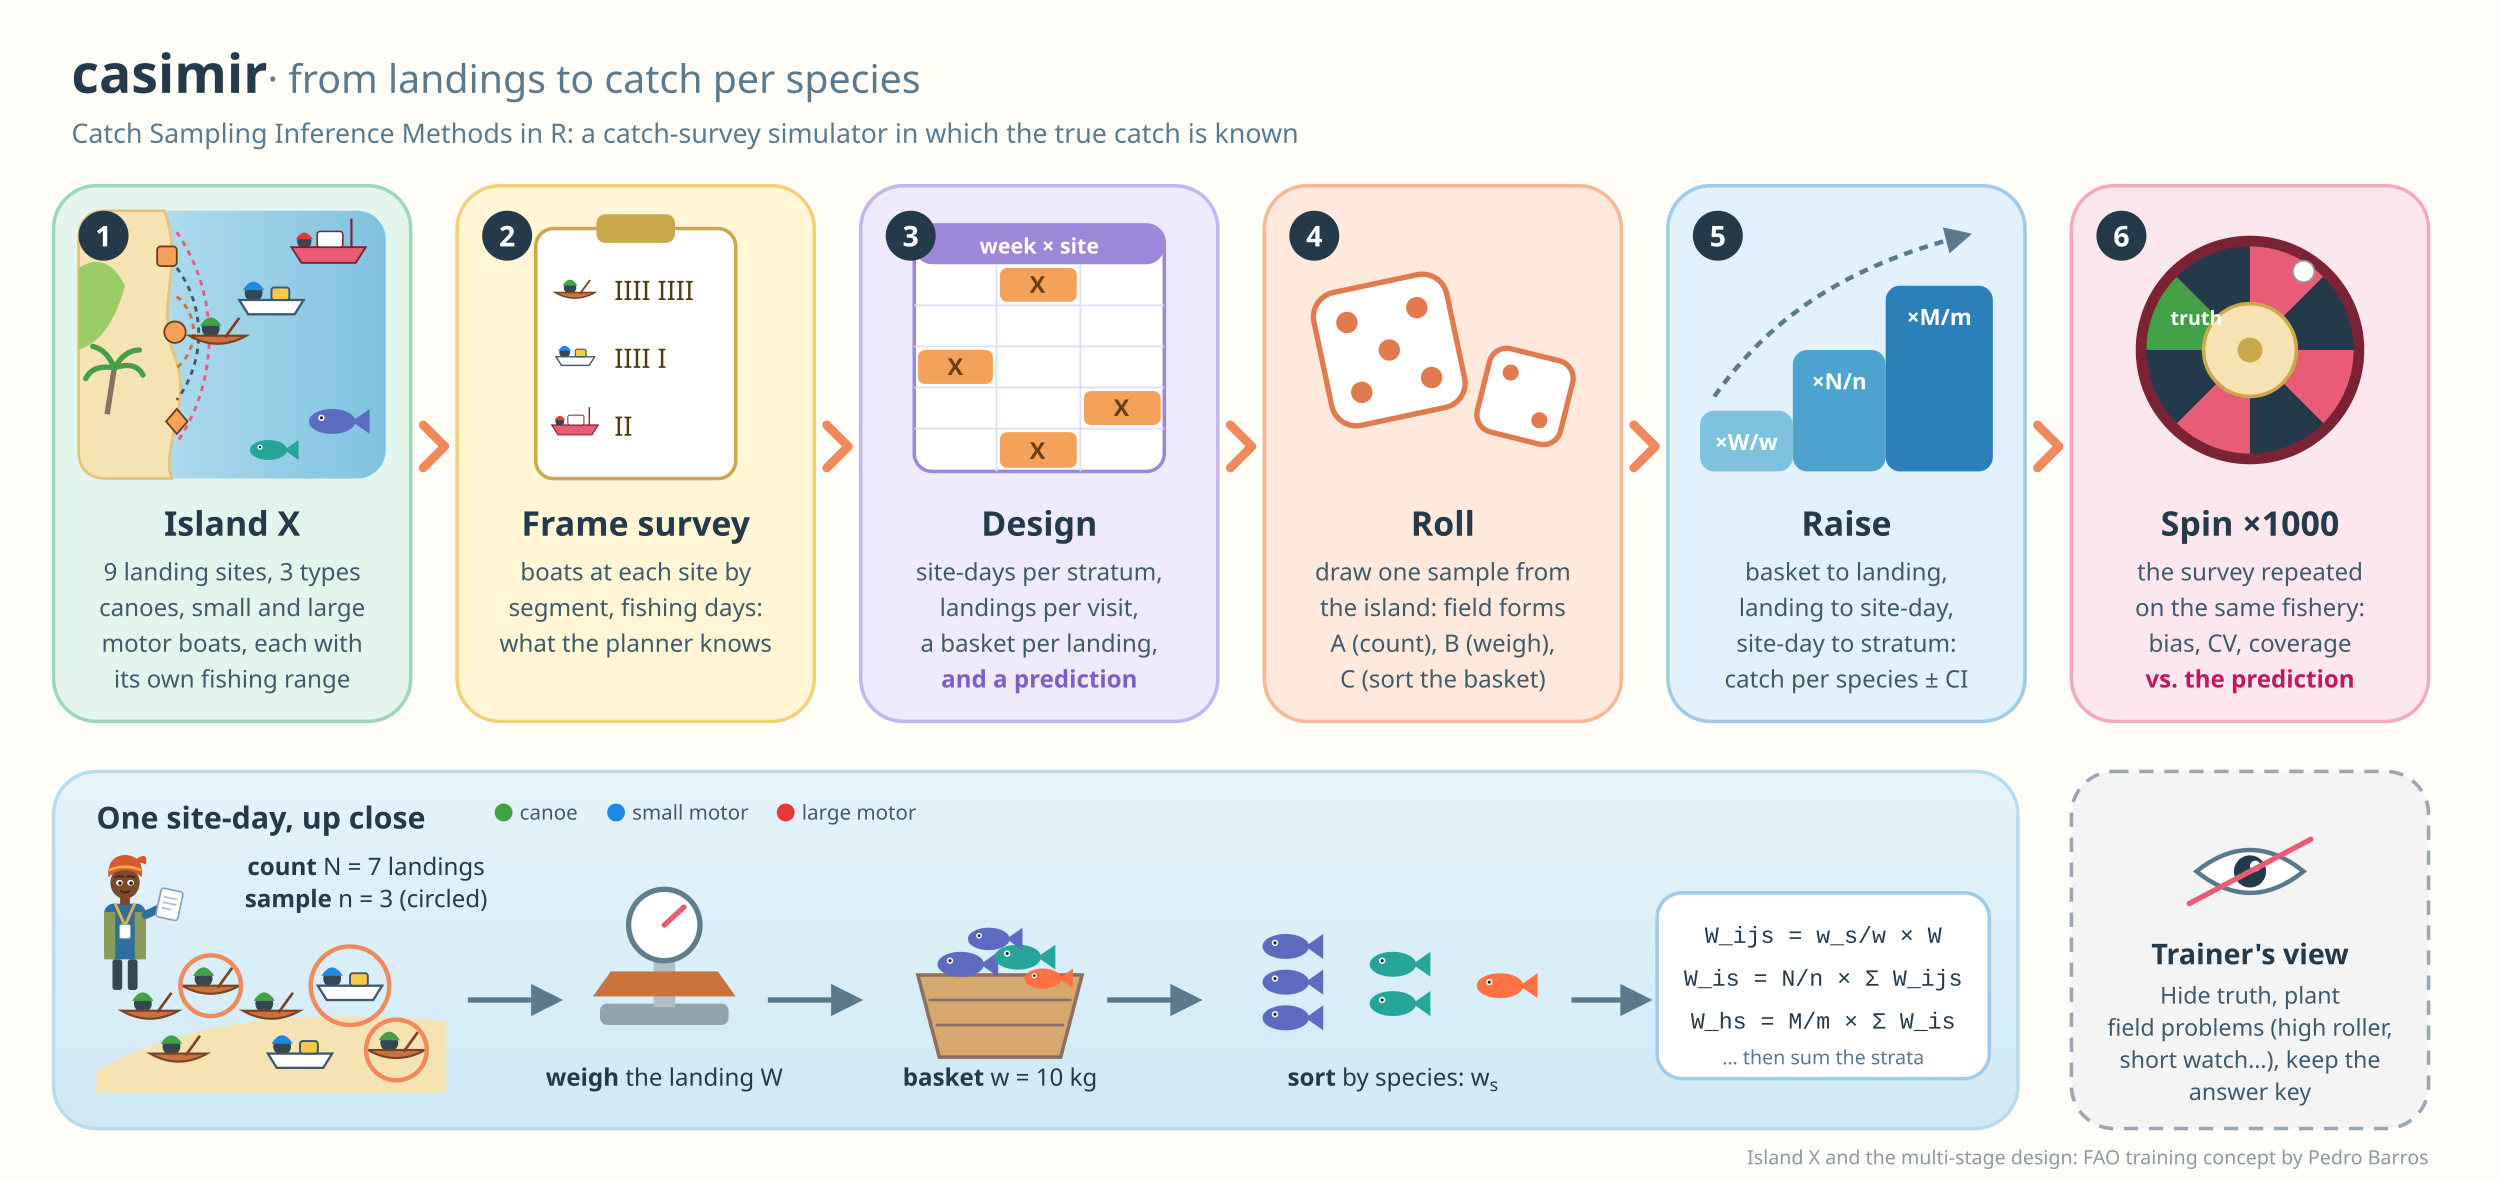
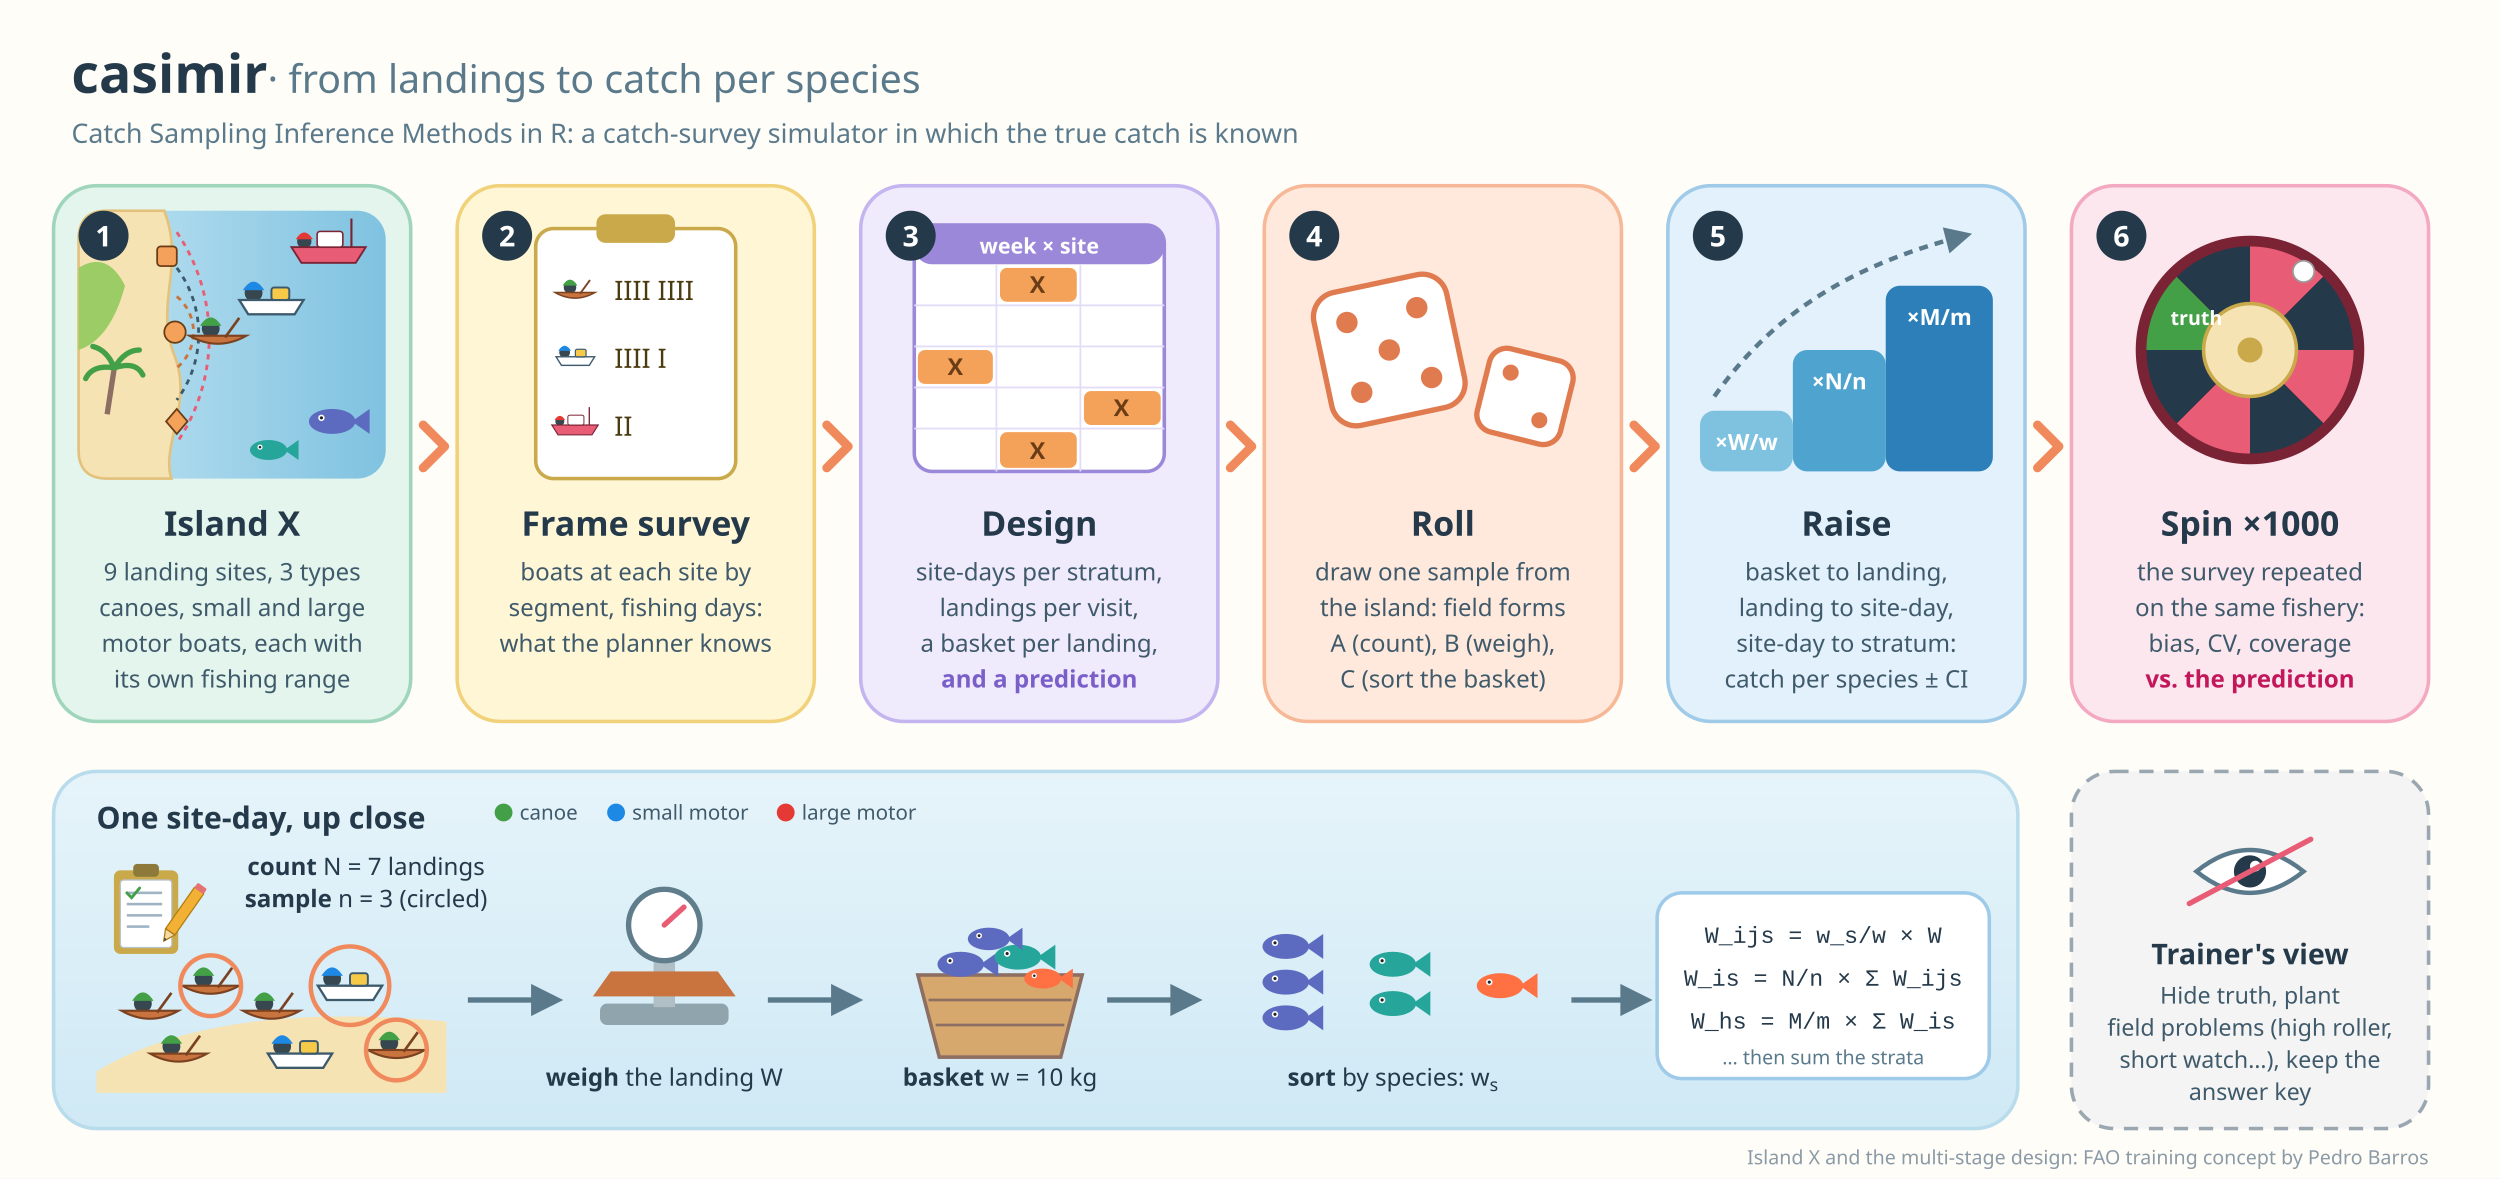
<svg xmlns="http://www.w3.org/2000/svg" viewBox="0 0 1400 660" width="1400" height="660" role="img" aria-label="casimir: from boats on the beach to catch per species. 1 Island X, 2 Frame survey, 3 Design, 4 Roll, 5 Raise, 6 Spin x1000; below, one site-day from landings counted to species in a basket." font-family="'Trebuchet MS', Verdana, sans-serif">
  <defs>
    <linearGradient id="sea" x1="0" y1="0" x2="0" y2="1">
      <stop offset="0" stop-color="#e6f4fa" />
      <stop offset="1" stop-color="#cfe9f5" />
    </linearGradient>
    <linearGradient id="water" x1="0" y1="0" x2="1" y2="0">
      <stop offset="0" stop-color="#bfe3f2" />
      <stop offset="1" stop-color="#7fc2e0" />
    </linearGradient>
    <marker id="ar" viewBox="0 0 10 10" refX="7" refY="5" markerWidth="6" markerHeight="6" orient="auto-start-reverse">
      <path d="M0 0 L10 5 L0 10 Z" fill="#f08a5d" />
    </marker>
    <marker id="ar2" viewBox="0 0 10 10" refX="7" refY="5" markerWidth="6" markerHeight="6" orient="auto-start-reverse">
      <path d="M0 0 L10 5 L0 10 Z" fill="#5a7a8c" />
    </marker>
    <g id="fish">
      <ellipse cx="0" cy="0" rx="13" ry="7" />
      <path d="M11 0 L21 -7 L21 7 Z" />
      <circle cx="-6" cy="-2" r="1.8" fill="#fff" />
      <circle cx="-6" cy="-2" r="0.9" fill="#222" />
    </g>
    <g id="canoe">
      <circle cx="-4" cy="-4" r="5" fill="#37474f" />
      <path d="M-10 -5.5 Q-4 -15 2 -5.5 Z" fill="#43a047" />
      <path d="M-16 0 Q0 9 16 0 Z" fill="#c9733f" stroke="#7a4220" stroke-width="1.2" />
      <line x1="4" y1="1" x2="12" y2="-10" stroke="#7a4220" stroke-width="1.5" />
    </g>
    <g id="smallboat">
      <circle cx="-10" cy="-4" r="5" fill="#37474f" />
      <path d="M-16 -5.5 Q-10 -15 -4 -5.5 Z" fill="#1e88e5" />
      <path d="M-18 0 H18 L13 8 H-13 Z" fill="#ffffff" stroke="#3d5a6c" stroke-width="1.3" />
      <rect x="0" y="-7" width="10" height="7" rx="1.5" fill="#f7c948" stroke="#3d5a6c" stroke-width="1.1" />
    </g>
    <g id="bigboat">
      <circle cx="-17" cy="-4" r="5" fill="#37474f" />
      <path d="M-23 -5.5 Q-17 -15 -11 -5.5 Z" fill="#e53935" />
      <path d="M-26 0 H26 L19 11 H-19 Z" fill="#e85d75" stroke="#7a2335" stroke-width="1.3" />
      <rect x="-8" y="-11" width="18" height="11" rx="2" fill="#ffffff" stroke="#7a2335" stroke-width="1.1" />
      <line x1="16" y1="0" x2="16" y2="-20" stroke="#7a2335" stroke-width="1.5" />
    </g>
    <g id="observer">
-       <rect x="-15" y="18" width="30" height="40" rx="7" fill="#2f6f9f" />
-       <path d="M-15 24 h8 v34 h-8 z M7 24 h8 v34 h-8 z" fill="#8a9a5b" />
-       <path d="M-7 18 L0 34 L7 18" fill="none" stroke="#f2b134" stroke-width="2" />
-       <rect x="-4" y="33" width="8" height="10" rx="1.5" fill="#ffffff" stroke="#8aa0b4" stroke-width="0.8" />
-       <rect x="-9" y="58" width="7" height="22" rx="2" fill="#37474f" />
-       <rect x="2" y="58" width="7" height="22" rx="2" fill="#37474f" />
-       <rect x="-3.5" y="11" width="7" height="8" fill="#7b4a2e" />
-       <ellipse cx="0" cy="3" rx="10.5" ry="11.5" fill="#7b4a2e" />
-       <ellipse cx="-4" cy="3" rx="2.4" ry="2.1" fill="#ffffff" />
-       <ellipse cx="4" cy="3" rx="2.4" ry="2.1" fill="#ffffff" />
-       <circle cx="-3.6" cy="3.3" r="1.3" fill="#1b1b1b" />
-       <circle cx="4.4" cy="3.3" r="1.3" fill="#1b1b1b" />
-       <path d="M-7 -0.8 q3 -1.6 5.5 -0.4 M1.5 -1.2 q2.5 -1.2 5.5 0.4" fill="none" stroke="#3b2214" stroke-width="1.1" stroke-linecap="round" />
-       <path d="M-3 9 q3 2 6 0" fill="none" stroke="#3b2214" stroke-width="1.1" stroke-linecap="round" />
-       <path d="M-12 -1 Q-13 -16 0 -17 Q14 -16 12 -1 Q6 -6 0 -6 Q-6 -6 -12 -1 Z" fill="#d9572b" />
-       <path d="M-11.5 -6 Q0 -11 11.5 -6" fill="none" stroke="#f2b134" stroke-width="2" />
-       <path d="M8 -14 q9 -6 7 4 q-3 -2 -7 -1 z" fill="#d9572b" />
-       <path d="M15 26 l13 -6" stroke="#2f6f9f" stroke-width="6" stroke-linecap="round" />
-       <circle cx="28" cy="20" r="3" fill="#7b4a2e" />
-       <rect x="24" y="8" width="16" height="21" rx="2" fill="#ffffff" stroke="#8aa0b4" stroke-width="1.2" transform="rotate(12 32 18)" />
-       <path d="M27 14 h10 M27 18 h10 M27 22 h7" stroke="#b0bec5" stroke-width="1.2" transform="rotate(12 32 18)" />
+       <rect x="-18" y="-14" width="40" height="52" rx="4" fill="#c9a94a" />
+       <rect x="-14" y="-8" width="32" height="42" rx="2" fill="#ffffff" stroke="#b9c3cc" stroke-width="0.8" />
+       <rect x="-6" y="-18" width="16" height="8" rx="2.5" fill="#8d7a3a" />
+       <path d="M-10 0 h22 M-10 7 h22 M-10 14 h22 M-10 21 h14" stroke="#9fb3c2" stroke-width="1.6" />
+       <path d="M-10 0 l3 3 l5 -6" fill="none" stroke="#43a047" stroke-width="1.8" stroke-linecap="round" />
+       <g transform="rotate(35 22 18)">
+         <rect x="18" y="-6" width="7" height="32" rx="1" fill="#f2b134" stroke="#b07d12" stroke-width="0.8" />
+         <rect x="18" y="-9" width="7" height="4" rx="1" fill="#e57373" />
+         <path d="M18 26 l3.5 7 l3.5 -7 z" fill="#f3d9a4" stroke="#b07d12" stroke-width="0.8" />
+         <path d="M20.6 31 l0.9 2 l0.9 -2 z" fill="#37474f" />
+       </g>
    </g>
  </defs>
  <rect width="1400" height="660" fill="#fffdf8" />
  <text x="40" y="52" font-size="30" font-weight="700" fill="#24394a">casimir<tspan font-weight="400" fill="#5a7a8c" font-size="22">  ·  from landings to catch per species</tspan>
  </text>
  <text x="40" y="80" font-size="15" fill="#5a7a8c">Catch Sampling Inference Methods in R: a catch-survey simulator in which the true catch is known</text>
  <text x="1360" y="652" text-anchor="end" font-size="11" fill="#8a9aa6">Island X and the multi-stage design: FAO training concept by Pedro Barros</text>
  <g>
    <path d="M237 238 l12 12 l-12 12" fill="none" stroke="#f08a5d" stroke-width="5" stroke-linecap="round" stroke-linejoin="round" />
    <path d="M463 238 l12 12 l-12 12" fill="none" stroke="#f08a5d" stroke-width="5" stroke-linecap="round" stroke-linejoin="round" />
    <path d="M689 238 l12 12 l-12 12" fill="none" stroke="#f08a5d" stroke-width="5" stroke-linecap="round" stroke-linejoin="round" />
    <path d="M915 238 l12 12 l-12 12" fill="none" stroke="#f08a5d" stroke-width="5" stroke-linecap="round" stroke-linejoin="round" />
    <path d="M1141 238 l12 12 l-12 12" fill="none" stroke="#f08a5d" stroke-width="5" stroke-linecap="round" stroke-linejoin="round" />
  </g>
  <g>
    <rect x="30" y="104" width="200" height="300" rx="24" fill="#e3f5ec" stroke="#9fd5bb" stroke-width="2" />
    <rect x="44" y="118" width="172" height="150" rx="16" fill="url(#water)" />
    <path d="M44 134 Q44 118 60 118 H92 C104 150 86 170 98 200 C108 226 90 250 96 268 H60 Q44 268 44 252 Z" fill="#f6e3b4" stroke="#e2c27d" stroke-width="1.5" />
    <path d="M44 150 Q60 140 70 160 Q62 190 44 196 Z" fill="#9ccc65" />
    <line x1="60" y1="232" x2="64" y2="206" stroke="#8d6e63" stroke-width="3" />
    <path d="M64 206 q-12 -2 -16 6 M64 206 q12 -4 16 4 M64 206 q-4 -10 -12 -12 M64 206 q6 -10 14 -10" stroke="#43a047" stroke-width="3" fill="none" stroke-linecap="round" />
    <rect x="88" y="138" width="11" height="11" rx="2" fill="#f4a259" stroke="#6b3d16" />
    <circle cx="98" cy="186" r="6" fill="#f4a259" stroke="#6b3d16" />
    <path d="M93 236 l6 -7 l6 7 l-6 7 z" fill="#f4a259" stroke="#6b3d16" />
    <path d="M99 166 a26 26 0 0 1 0 40" fill="none" stroke="#c9733f" stroke-width="1.6" stroke-dasharray="3 3" />
    <path d="M99 150 a62 62 0 0 1 0 74" fill="none" stroke="#3d5a6c" stroke-width="1.6" stroke-dasharray="3 3" />
    <path d="M99 130 a105 105 0 0 1 0 118" fill="none" stroke="#e85d75" stroke-width="1.6" stroke-dasharray="3 3" />
    <use href="#canoe" x="122" y="188" />
    <use href="#smallboat" x="152" y="168" />
    <use href="#bigboat" x="184" y="138" transform="scale(0.8) translate(46 35)" />
    <use href="#fish" x="186" y="236" fill="#5c6bc0" />
    <use href="#fish" x="150" y="252" fill="#26a69a" transform="scale(0.8) translate(38 63)" />
    <circle cx="58" cy="132" r="14" fill="#24394a" />
    <text x="58" y="138" text-anchor="middle" font-size="16" font-weight="700" fill="#fff">1</text>
    <text x="130" y="300" text-anchor="middle" font-size="19" font-weight="700" fill="#24394a">Island X</text>
    <text x="130" y="325" text-anchor="middle" font-size="13.5" fill="#3f5a6b">9 landing sites, 3 types</text>
    <text x="130" y="345" text-anchor="middle" font-size="13.5" fill="#3f5a6b">canoes, small and large</text>
    <text x="130" y="365" text-anchor="middle" font-size="13.5" fill="#3f5a6b">motor boats, each with</text>
    <text x="130" y="385" text-anchor="middle" font-size="13.5" fill="#3f5a6b">its own fishing range</text>
  </g>
  <g>
    <rect x="256" y="104" width="200" height="300" rx="24" fill="#fff6d6" stroke="#f1d27a" stroke-width="2" />
    <rect x="300" y="128" width="112" height="140" rx="10" fill="#ffffff" stroke="#c9a94a" stroke-width="2" />
    <rect x="334" y="120" width="44" height="16" rx="5" fill="#c9a94a" />
    <use href="#canoe" x="322" y="164" transform="scale(0.7) translate(138 70)" />
    <text x="344" y="168" font-size="15" fill="#4a3b10" font-family="'Comic Sans MS', 'Trebuchet MS', sans-serif">IIII IIII</text>
    <use href="#smallboat" x="322" y="200" transform="scale(0.6) translate(215 133)" />
    <text x="344" y="206" font-size="15" fill="#4a3b10" font-family="'Comic Sans MS', 'Trebuchet MS', sans-serif">IIII I</text>
    <use href="#bigboat" x="322" y="240" transform="scale(0.5) translate(322 236)" />
    <text x="344" y="244" font-size="15" fill="#4a3b10" font-family="'Comic Sans MS', 'Trebuchet MS', sans-serif">II</text>
    <circle cx="284" cy="132" r="14" fill="#24394a" />
    <text x="284" y="138" text-anchor="middle" font-size="16" font-weight="700" fill="#fff">2</text>
    <text x="356" y="300" text-anchor="middle" font-size="19" font-weight="700" fill="#24394a">Frame survey</text>
    <text x="356" y="325" text-anchor="middle" font-size="13.5" fill="#3f5a6b">boats at each site by</text>
    <text x="356" y="345" text-anchor="middle" font-size="13.5" fill="#3f5a6b">segment, fishing days:</text>
    <text x="356" y="365" text-anchor="middle" font-size="13.5" fill="#3f5a6b">what the planner knows</text>
  </g>
  <g>
    <rect x="482" y="104" width="200" height="300" rx="24" fill="#efeafc" stroke="#c3b5ef" stroke-width="2" />
    <rect x="512" y="126" width="140" height="138" rx="10" fill="#ffffff" stroke="#9c88d8" stroke-width="2" />
    <rect x="512" y="126" width="140" height="22" rx="10" fill="#9c88d8" />
    <text x="582" y="142" text-anchor="middle" font-size="12" font-weight="700" fill="#fff">week × site</text>
    <g stroke="#e3dcf7" stroke-width="1">
      <line x1="558" y1="148" x2="558" y2="264" />
      <line x1="605" y1="148" x2="605" y2="264" />
      <line x1="512" y1="171" x2="652" y2="171" />
      <line x1="512" y1="194" x2="652" y2="194" />
      <line x1="512" y1="217" x2="652" y2="217" />
      <line x1="512" y1="240" x2="652" y2="240" />
    </g>
    <g fill="#f4a259">
      <rect x="560" y="150" width="43" height="19" rx="4" />
      <rect x="514" y="196" width="42" height="19" rx="4" />
      <rect x="607" y="219" width="43" height="19" rx="4" />
      <rect x="560" y="242" width="43" height="20" rx="4" />
    </g>
    <g font-size="13" font-weight="700" fill="#6b3d16" text-anchor="middle">
      <text x="581" y="164">X</text>
      <text x="535" y="210">X</text>
      <text x="628" y="233">X</text>
      <text x="581" y="257">X</text>
    </g>
    <circle cx="510" cy="132" r="14" fill="#24394a" />
    <text x="510" y="138" text-anchor="middle" font-size="16" font-weight="700" fill="#fff">3</text>
    <text x="582" y="300" text-anchor="middle" font-size="19" font-weight="700" fill="#24394a">Design</text>
    <text x="582" y="325" text-anchor="middle" font-size="13.5" fill="#3f5a6b">site-days per stratum,</text>
    <text x="582" y="345" text-anchor="middle" font-size="13.5" fill="#3f5a6b">landings per visit,</text>
    <text x="582" y="365" text-anchor="middle" font-size="13.5" fill="#3f5a6b">a basket per landing,</text>
    <text x="582" y="385" text-anchor="middle" font-size="13.5" font-weight="700" fill="#7a5fc9">and a prediction</text>
  </g>
  <g>
    <rect x="708" y="104" width="200" height="300" rx="24" fill="#ffe9dc" stroke="#f6b896" stroke-width="2" />
    <g transform="rotate(-12 778 196)">
      <rect x="740" y="158" width="76" height="76" rx="14" fill="#ffffff" stroke="#e07a4f" stroke-width="3" />
      <g fill="#e07a4f">
        <circle cx="758" cy="176" r="6" />
        <circle cx="798" cy="176" r="6" />
        <circle cx="778" cy="196" r="6" />
        <circle cx="758" cy="216" r="6" />
        <circle cx="798" cy="216" r="6" />
      </g>
    </g>
    <g transform="rotate(14 854 222)">
      <rect x="830" y="198" width="48" height="48" rx="10" fill="#ffffff" stroke="#e07a4f" stroke-width="3" />
      <g fill="#e07a4f">
        <circle cx="843" cy="211" r="4.5" />
        <circle cx="865" cy="233" r="4.5" />
      </g>
    </g>
    <circle cx="736" cy="132" r="14" fill="#24394a" />
    <text x="736" y="138" text-anchor="middle" font-size="16" font-weight="700" fill="#fff">4</text>
    <text x="808" y="300" text-anchor="middle" font-size="19" font-weight="700" fill="#24394a">Roll</text>
    <text x="808" y="325" text-anchor="middle" font-size="13.5" fill="#3f5a6b">draw one sample from</text>
    <text x="808" y="345" text-anchor="middle" font-size="13.5" fill="#3f5a6b">the island: field forms</text>
    <text x="808" y="365" text-anchor="middle" font-size="13.5" fill="#3f5a6b">A (count), B (weigh),</text>
    <text x="808" y="385" text-anchor="middle" font-size="13.5" fill="#3f5a6b">C (sort the basket)</text>
  </g>
  <g>
    <rect x="934" y="104" width="200" height="300" rx="24" fill="#e2f1fb" stroke="#9fcbe8" stroke-width="2" />
    <g>
      <rect x="952" y="230" width="52" height="34" rx="8" fill="#7fc2e0" />
      <rect x="1004" y="196" width="52" height="68" rx="8" fill="#4fa3cf" />
      <rect x="1056" y="160" width="60" height="104" rx="8" fill="#2c7fb8" />
      <text x="978" y="252" text-anchor="middle" font-size="12.5" font-weight="700" fill="#fff">×W/w</text>
      <text x="1030" y="218" text-anchor="middle" font-size="12.5" font-weight="700" fill="#fff">×N/n</text>
      <text x="1086" y="182" text-anchor="middle" font-size="12.5" font-weight="700" fill="#fff">×M/m</text>
      <path d="M960 222 C990 180 1030 150 1100 132" fill="none" stroke="#5a7a8c" stroke-width="2.5" stroke-dasharray="5 4" marker-end="url(#ar2)" />
    </g>
    <circle cx="962" cy="132" r="14" fill="#24394a" />
    <text x="962" y="138" text-anchor="middle" font-size="16" font-weight="700" fill="#fff">5</text>
    <text x="1034" y="300" text-anchor="middle" font-size="19" font-weight="700" fill="#24394a">Raise</text>
    <text x="1034" y="325" text-anchor="middle" font-size="13.5" fill="#3f5a6b">basket to landing,</text>
    <text x="1034" y="345" text-anchor="middle" font-size="13.5" fill="#3f5a6b">landing to site-day,</text>
    <text x="1034" y="365" text-anchor="middle" font-size="13.5" fill="#3f5a6b">site-day to stratum:</text>
    <text x="1034" y="385" text-anchor="middle" font-size="13.5" fill="#3f5a6b">catch per species ± CI</text>
  </g>
  <g>
    <rect x="1160" y="104" width="200" height="300" rx="24" fill="#fde7ef" stroke="#f3a9c2" stroke-width="2" />
    <g transform="translate(1260 196)">
      <circle r="64" fill="#7a2335" />
      <g>
        <path d="M0 0 L0 -58 A58 58 0 0 1 41 -41 Z" fill="#e85d75" />
        <path d="M0 0 L41 -41 A58 58 0 0 1 58 0 Z" fill="#24394a" />
        <path d="M0 0 L58 0 A58 58 0 0 1 41 41 Z" fill="#e85d75" />
        <path d="M0 0 L41 41 A58 58 0 0 1 0 58 Z" fill="#24394a" />
        <path d="M0 0 L0 58 A58 58 0 0 1 -41 41 Z" fill="#e85d75" />
        <path d="M0 0 L-41 41 A58 58 0 0 1 -58 0 Z" fill="#24394a" />
        <path d="M0 0 L-58 0 A58 58 0 0 1 -41 -41 Z" fill="#43a047" />
        <path d="M0 0 L-41 -41 A58 58 0 0 1 0 -58 Z" fill="#24394a" />
      </g>
      <circle r="26" fill="#f6e3b4" stroke="#c9a94a" stroke-width="2" />
      <circle r="7" fill="#c9a94a" />
      <circle cx="30" cy="-44" r="6" fill="#ffffff" stroke="#999" />
      <text x="-30" y="-14" text-anchor="middle" font-size="11" font-weight="700" fill="#fff">truth</text>
    </g>
    <circle cx="1188" cy="132" r="14" fill="#24394a" />
    <text x="1188" y="138" text-anchor="middle" font-size="16" font-weight="700" fill="#fff">6</text>
    <text x="1260" y="300" text-anchor="middle" font-size="19" font-weight="700" fill="#24394a">Spin ×1000</text>
    <text x="1260" y="325" text-anchor="middle" font-size="13.5" fill="#3f5a6b">the survey repeated</text>
    <text x="1260" y="345" text-anchor="middle" font-size="13.5" fill="#3f5a6b">on the same fishery:</text>
    <text x="1260" y="365" text-anchor="middle" font-size="13.5" fill="#3f5a6b">bias, CV, coverage</text>
    <text x="1260" y="385" text-anchor="middle" font-size="13.5" font-weight="700" fill="#c2185b">vs. the prediction</text>
  </g>
  <rect x="30" y="432" width="1100" height="200" rx="24" fill="url(#sea)" stroke="#b9dcec" stroke-width="2" />
  <text x="54" y="464" font-size="17" font-weight="700" fill="#24394a">One site-day, up close</text>
  <path d="M54 600 Q120 560 250 572 L250 612 L54 612 Z" fill="#f6e3b4" />
  <use href="#canoe" x="84" y="566" />
  <use href="#canoe" x="118" y="552" />
  <use href="#canoe" x="152" y="566" />
  <use href="#smallboat" x="196" y="552" />
  <use href="#canoe" x="100" y="590" />
  <use href="#smallboat" x="168" y="590" />
  <use href="#canoe" x="222" y="588" />
  <g fill="none" stroke="#f08a5d" stroke-width="2.5">
    <circle cx="118" cy="552" r="17" />
    <circle cx="196" cy="552" r="22" />
    <circle cx="222" cy="588" r="17" />
  </g>
-   <g transform="translate(70 492) scale(0.78)">
+   <g transform="translate(80 500) scale(0.9)">
    <use href="#observer" />
  </g>
  <g font-size="11.5" fill="#3f5a6b">
    <circle cx="282" cy="455" r="5" fill="#43a047" />
    <text x="291" y="459">canoe</text>
    <circle cx="345" cy="455" r="5" fill="#1e88e5" />
    <text x="354" y="459">small motor</text>
    <circle cx="440" cy="455" r="5" fill="#e53935" />
    <text x="449" y="459">large motor</text>
  </g>
  <text x="205" y="490" text-anchor="middle" font-size="13.5" fill="#24394a">
    <tspan font-weight="700">count</tspan> N = 7 landings</text>
  <text x="205" y="508" text-anchor="middle" font-size="13.5" fill="#24394a">
    <tspan font-weight="700">sample</tspan> n = 3 (circled)</text>
  <path d="M262 560 h48" stroke="#5a7a8c" stroke-width="3" marker-end="url(#ar2)" />
  <g transform="translate(372 552)">
    <rect x="-36" y="10" width="72" height="12" rx="4" fill="#90a4ae" />
    <rect x="-6" y="-26" width="12" height="38" fill="#b0bec5" />
    <circle cx="0" cy="-34" r="20" fill="#ffffff" stroke="#607d8b" stroke-width="3" />
    <line x1="0" y1="-34" x2="11" y2="-44" stroke="#e85d75" stroke-width="3" stroke-linecap="round" />
    <path d="M-40 6 h80 l-10 -14 h-60 z" fill="#c9733f" />
  </g>
  <text x="372" y="608" text-anchor="middle" font-size="13.5" fill="#24394a">
    <tspan font-weight="700">weigh</tspan> the landing W</text>
  <path d="M430 560 h48" stroke="#5a7a8c" stroke-width="3" marker-end="url(#ar2)" />
  <g transform="translate(560 560)">
    <path d="M-46 -14 h92 l-12 46 h-68 z" fill="#d7a86e" stroke="#8d6e63" stroke-width="2" />
    <path d="M-40 0 h80 M-36 14 h72" stroke="#8d6e63" stroke-width="1.5" />
    <use href="#fish" x="-22" y="-20" fill="#5c6bc0" />
    <use href="#fish" x="10" y="-24" fill="#26a69a" />
    <use href="#fish" x="24" y="-12" fill="#ff7043" transform="scale(0.8) translate(6 -3)" />
    <use href="#fish" x="-6" y="-34" fill="#5c6bc0" transform="scale(0.9) translate(-1 -4)" />
  </g>
  <text x="560" y="608" text-anchor="middle" font-size="13.5" fill="#24394a">
    <tspan font-weight="700">basket</tspan> w = 10 kg</text>
  <path d="M620 560 h48" stroke="#5a7a8c" stroke-width="3" marker-end="url(#ar2)" />
  <g transform="translate(700 520)">
    <use href="#fish" x="20" y="10" fill="#5c6bc0" />
    <use href="#fish" x="20" y="30" fill="#5c6bc0" />
    <use href="#fish" x="20" y="50" fill="#5c6bc0" />
    <use href="#fish" x="80" y="20" fill="#26a69a" />
    <use href="#fish" x="80" y="42" fill="#26a69a" />
    <use href="#fish" x="140" y="32" fill="#ff7043" />
  </g>
  <text x="780" y="608" text-anchor="middle" font-size="13.5" fill="#24394a">
    <tspan font-weight="700">sort</tspan> by species: w<tspan font-size="10" dy="3">s</tspan>
  </text>
  <path d="M880 560 h40" stroke="#5a7a8c" stroke-width="3" marker-end="url(#ar2)" />
  <rect x="928" y="500" width="186" height="104" rx="14" fill="#ffffff" stroke="#9fcbe8" stroke-width="2" />
  <text x="1021" y="528" text-anchor="middle" font-size="13" fill="#24394a" font-family="'Courier New', monospace">W_ijs = w_s/w × W</text>
  <text x="1021" y="552" text-anchor="middle" font-size="13" fill="#24394a" font-family="'Courier New', monospace">W_is = N/n × Σ W_ijs</text>
  <text x="1021" y="576" text-anchor="middle" font-size="13" fill="#24394a" font-family="'Courier New', monospace">W_hs = M/m × Σ W_is</text>
  <text x="1021" y="596" text-anchor="middle" font-size="11" fill="#5a7a8c">… then sum the strata</text>
  <rect x="1160" y="432" width="200" height="200" rx="24" fill="#f4f4f4" stroke="#9aa6b0" stroke-width="2" stroke-dasharray="8 6" />
  <g transform="translate(1260 488)">
    <path d="M-30 0 Q0 -24 30 0 Q0 24 -30 0 Z" fill="#ffffff" stroke="#5a7a8c" stroke-width="2.5" />
    <circle r="9" fill="#24394a" />
    <circle cx="3" cy="-3" r="3" fill="#fff" />
    <line x1="-34" y1="18" x2="34" y2="-18" stroke="#e85d75" stroke-width="3" stroke-linecap="round" />
  </g>
  <text x="1260" y="540" text-anchor="middle" font-size="16" font-weight="700" fill="#24394a">Trainer's view</text>
  <text x="1260" y="562" text-anchor="middle" font-size="13" fill="#3f5a6b">Hide truth, plant</text>
  <text x="1260" y="580" text-anchor="middle" font-size="13" fill="#3f5a6b">field problems (high roller,</text>
  <text x="1260" y="598" text-anchor="middle" font-size="13" fill="#3f5a6b">short watch…), keep the</text>
  <text x="1260" y="616" text-anchor="middle" font-size="13" fill="#3f5a6b">answer key</text>
</svg>
